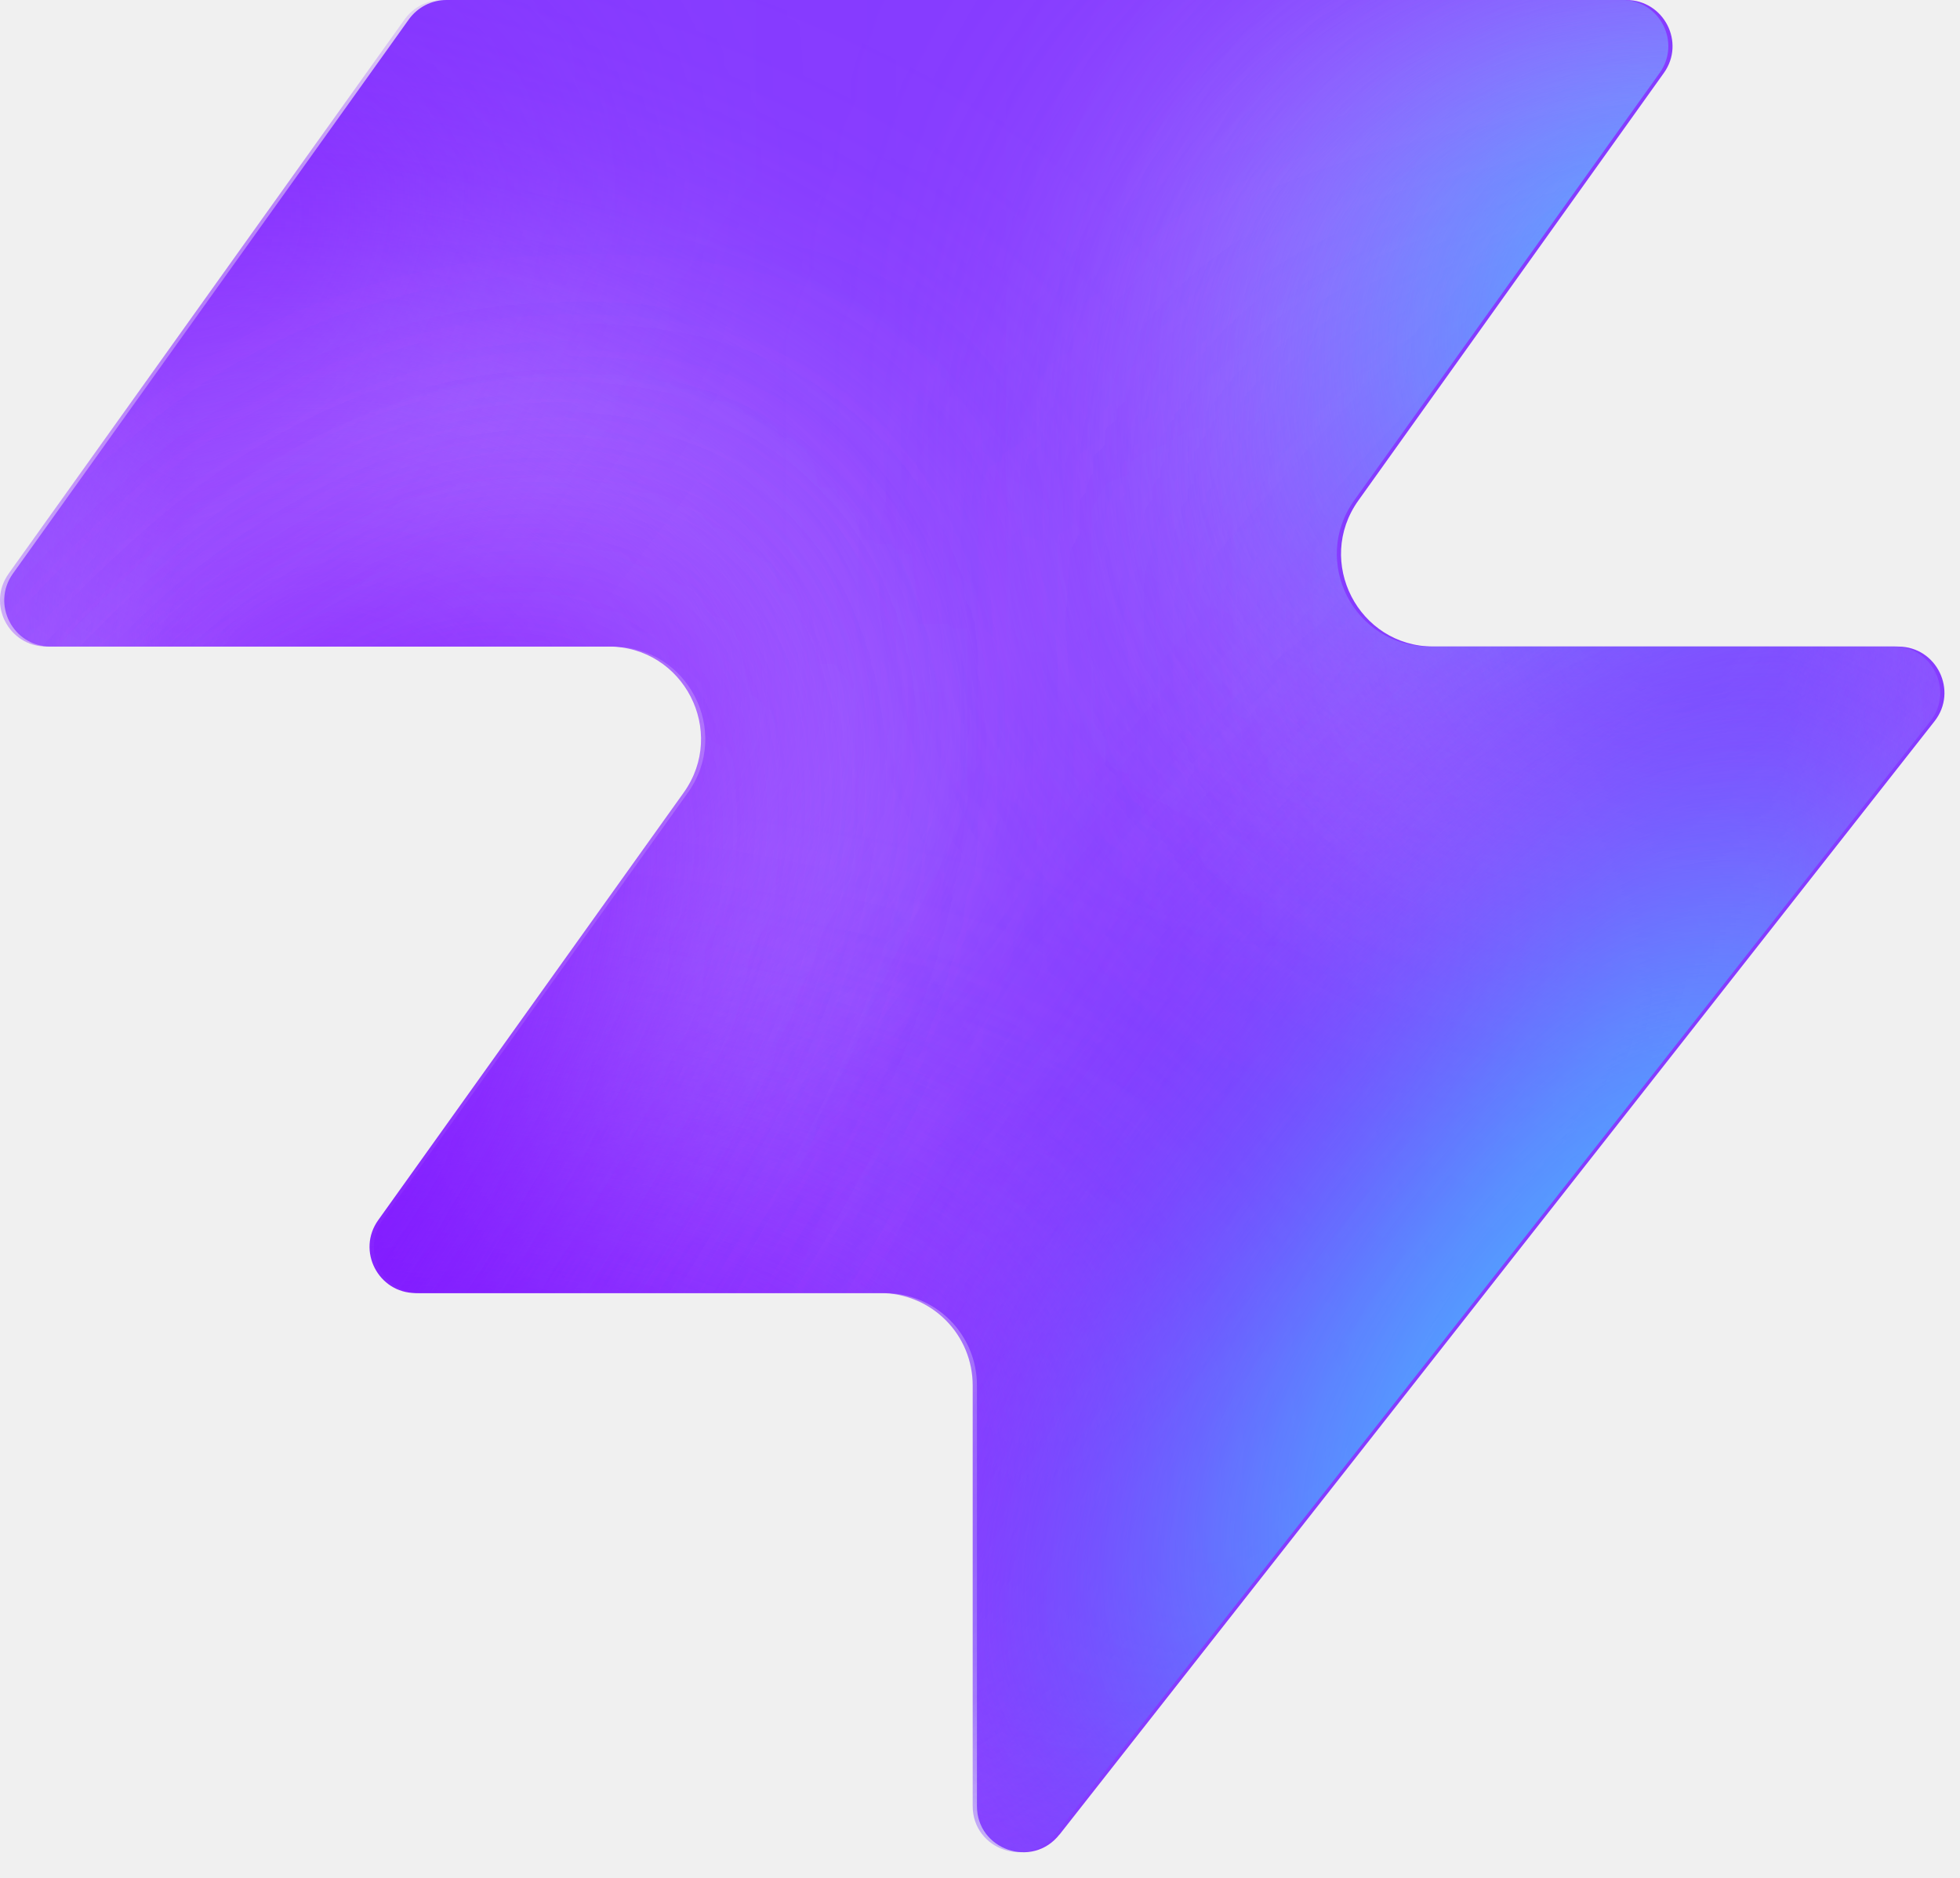
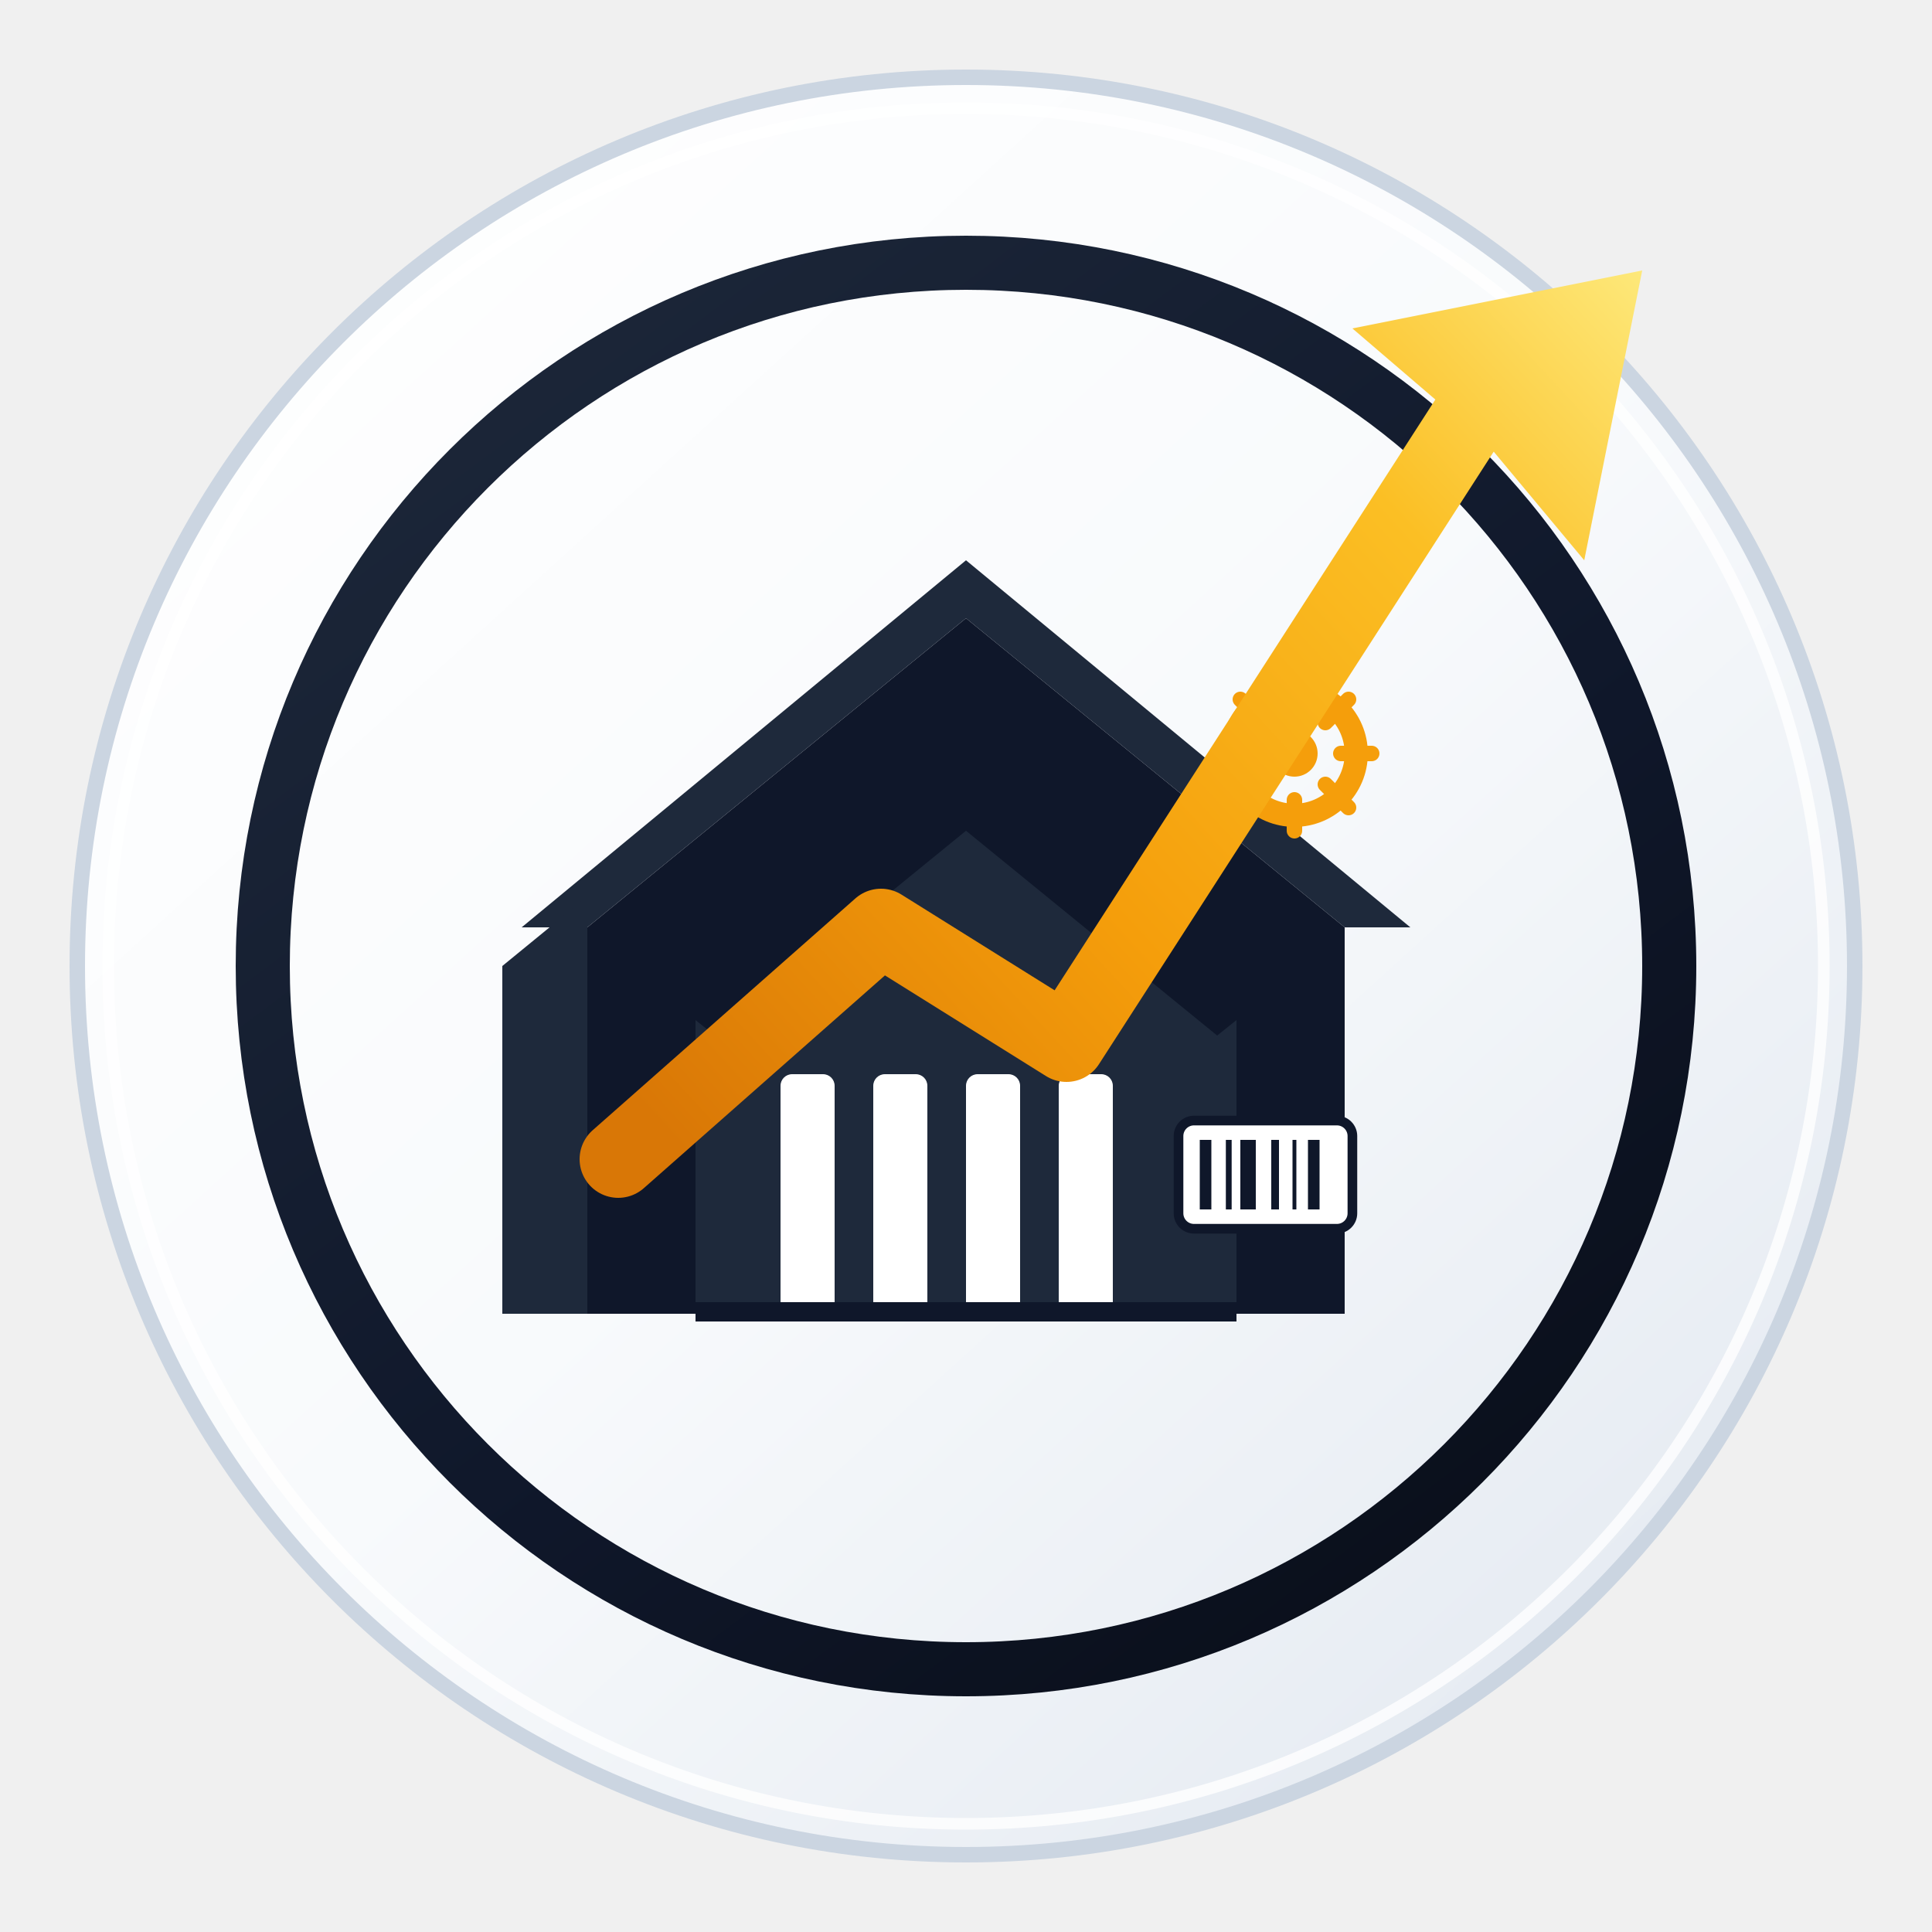
- <svg xmlns="http://www.w3.org/2000/svg" width="48" height="46" fill="none" viewBox="0 0 48 46">
-   <path fill="#863bff" d="M25.946 44.938c-.664.845-2.021.375-2.021-.698V33.937a2.26 2.26 0 0 0-2.262-2.262H10.287c-.92 0-1.456-1.04-.92-1.788l7.48-10.471c1.07-1.497 0-3.578-1.842-3.578H1.237c-.92 0-1.456-1.04-.92-1.788L10.013.474c.214-.297.556-.474.92-.474h28.894c.92 0 1.456 1.04.92 1.788l-7.48 10.471c-1.07 1.498 0 3.579 1.842 3.579h11.377c.943 0 1.473 1.088.89 1.83L25.947 44.94z" style="fill:#863bff;fill:color(display-p3 .525 .23 1);fill-opacity:1" />
-   <mask id="a" width="48" height="46" x="0" y="0" maskUnits="userSpaceOnUse" style="mask-type:alpha">
-     <path fill="#000" d="M25.842 44.938c-.664.844-2.021.375-2.021-.698V33.937a2.26 2.26 0 0 0-2.262-2.262H10.183c-.92 0-1.456-1.04-.92-1.788l7.48-10.471c1.07-1.498 0-3.579-1.842-3.579H1.133c-.92 0-1.456-1.04-.92-1.787L9.91.473c.214-.297.556-.474.92-.474h28.894c.92 0 1.456 1.04.92 1.788l-7.48 10.471c-1.07 1.498 0 3.578 1.842 3.578h11.377c.943 0 1.473 1.088.89 1.832L25.843 44.94z" style="fill:#000;fill-opacity:1" />
-   </mask>
-   <g mask="url(#a)">
-     <g filter="url(#b)">
-       <ellipse cx="5.508" cy="14.704" fill="#ede6ff" rx="5.508" ry="14.704" style="fill:#ede6ff;fill:color(display-p3 .927 .903 1);fill-opacity:1" transform="matrix(.00324 1 1 -.00324 -4.47 31.516)" />
+ <svg xmlns="http://www.w3.org/2000/svg" width="500" height="500" viewBox="0 0 500 500" fill="none">
+   <defs>
+     <linearGradient id="sws-gold-arrow" x1="160" y1="280" x2="420" y2="40" gradientUnits="userSpaceOnUse">
+       <stop offset="0%" stop-color="#d97706" />
+       <stop offset="35%" stop-color="#f59e0b" />
+       <stop offset="70%" stop-color="#fbbf24" />
+       <stop offset="100%" stop-color="#fef08a" />
+     </linearGradient>
+     <linearGradient id="sws-plate-bg" x1="50" y1="30" x2="450" y2="470" gradientUnits="userSpaceOnUse">
+       <stop offset="0%" stop-color="#ffffff" />
+       <stop offset="50%" stop-color="#f8fafc" />
+       <stop offset="100%" stop-color="#e2e8f0" />
+     </linearGradient>
+     <linearGradient id="sws-navy-stroke" x1="100" y1="50" x2="400" y2="450" gradientUnits="userSpaceOnUse">
+       <stop offset="0%" stop-color="#1e293b" />
+       <stop offset="60%" stop-color="#0f172a" />
+       <stop offset="100%" stop-color="#090d16" />
+     </linearGradient>
+   </defs>
+   <circle cx="250" cy="250" r="230" fill="url(#sws-plate-bg)" stroke="#cbd5e1" stroke-width="4" />
+   <circle cx="250" cy="250" r="222" fill="none" stroke="#ffffff" stroke-width="3" stroke-opacity="0.8" />
+   <circle cx="250" cy="250" r="182" fill="none" stroke="url(#sws-navy-stroke)" stroke-width="14" />
+   <g>
+     <path d="M 135 240 L 250 145 L 365 240 L 348 240 L 250 160 L 152 240 Z" fill="#1e293b" />
+     <path d="M 152 240 L 250 160 L 348 240 L 348 340 L 152 340 Z" fill="#0f172a" />
+     <path d="M 130 250 L 152 232 L 152 340 L 130 340 Z" fill="#1e293b" />
+     <path d="M 180 260 L 250 205 L 320 260 L 320 340 L 180 340 Z" fill="#1e293b" />
+     <polygon points="175,260 250,200 325,260 315,268 250,215 185,268" fill="#0f172a" />
+     <g fill="#ffffff">
+       <rect x="202" y="278" width="14" height="62" rx="3" />
+       <rect x="226" y="278" width="14" height="62" rx="3" />
+       <rect x="250" y="278" width="14" height="62" rx="3" />
+       <rect x="274" y="278" width="14" height="62" rx="3" />
    </g>
-     <g filter="url(#c)">
-       <ellipse cx="10.399" cy="29.851" fill="#ede6ff" rx="10.399" ry="29.851" style="fill:#ede6ff;fill:color(display-p3 .927 .903 1);fill-opacity:1" transform="matrix(.00324 1 1 -.00324 -39.328 7.883)" />
-     </g>
-     <g filter="url(#d)">
-       <ellipse cx="5.508" cy="30.487" fill="#7e14ff" rx="5.508" ry="30.487" style="fill:#7e14ff;fill:color(display-p3 .492 .077 1);fill-opacity:1" transform="rotate(89.814 -25.913 -14.639)scale(1 -1)" />
-     </g>
-     <g filter="url(#e)">
-       <ellipse cx="5.508" cy="30.599" fill="#7e14ff" rx="5.508" ry="30.599" style="fill:#7e14ff;fill:color(display-p3 .492 .077 1);fill-opacity:1" transform="rotate(89.814 -32.644 -3.334)scale(1 -1)" />
-     </g>
-     <g filter="url(#f)">
-       <ellipse cx="5.508" cy="30.599" fill="#7e14ff" rx="5.508" ry="30.599" style="fill:#7e14ff;fill:color(display-p3 .492 .077 1);fill-opacity:1" transform="matrix(.00324 1 1 -.00324 -34.34 30.47)" />
-     </g>
-     <g filter="url(#g)">
-       <ellipse cx="14.072" cy="22.078" fill="#ede6ff" rx="14.072" ry="22.078" style="fill:#ede6ff;fill:color(display-p3 .927 .903 1);fill-opacity:1" transform="rotate(93.35 24.506 48.493)scale(-1 1)" />
-     </g>
-     <g filter="url(#h)">
-       <ellipse cx="3.47" cy="21.501" fill="#7e14ff" rx="3.47" ry="21.501" style="fill:#7e14ff;fill:color(display-p3 .492 .077 1);fill-opacity:1" transform="rotate(89.009 28.708 47.59)scale(-1 1)" />
-     </g>
-     <g filter="url(#i)">
-       <ellipse cx="3.47" cy="21.501" fill="#7e14ff" rx="3.47" ry="21.501" style="fill:#7e14ff;fill:color(display-p3 .492 .077 1);fill-opacity:1" transform="rotate(89.009 28.708 47.59)scale(-1 1)" />
-     </g>
-     <g filter="url(#j)">
-       <ellipse cx=".387" cy="8.972" fill="#7e14ff" rx="4.407" ry="29.108" style="fill:#7e14ff;fill:color(display-p3 .492 .077 1);fill-opacity:1" transform="rotate(39.51 .387 8.972)" />
-     </g>
-     <g filter="url(#k)">
-       <ellipse cx="47.523" cy="-6.092" fill="#7e14ff" rx="4.407" ry="29.108" style="fill:#7e14ff;fill:color(display-p3 .492 .077 1);fill-opacity:1" transform="rotate(37.892 47.523 -6.092)" />
-     </g>
-     <g filter="url(#l)">
-       <ellipse cx="41.412" cy="6.333" fill="#47bfff" rx="5.971" ry="9.665" style="fill:#47bfff;fill:color(display-p3 .28 .748 1);fill-opacity:1" transform="rotate(37.892 41.412 6.333)" />
-     </g>
-     <g filter="url(#m)">
-       <ellipse cx="-1.879" cy="38.332" fill="#7e14ff" rx="4.407" ry="29.108" style="fill:#7e14ff;fill:color(display-p3 .492 .077 1);fill-opacity:1" transform="rotate(37.892 -1.88 38.332)" />
-     </g>
-     <g filter="url(#n)">
-       <ellipse cx="-1.879" cy="38.332" fill="#7e14ff" rx="4.407" ry="29.108" style="fill:#7e14ff;fill:color(display-p3 .492 .077 1);fill-opacity:1" transform="rotate(37.892 -1.88 38.332)" />
-     </g>
-     <g filter="url(#o)">
-       <ellipse cx="35.651" cy="29.907" fill="#7e14ff" rx="4.407" ry="29.108" style="fill:#7e14ff;fill:color(display-p3 .492 .077 1);fill-opacity:1" transform="rotate(37.892 35.651 29.907)" />
-     </g>
-     <g filter="url(#p)">
-       <ellipse cx="38.418" cy="32.4" fill="#47bfff" rx="5.971" ry="15.297" style="fill:#47bfff;fill:color(display-p3 .28 .748 1);fill-opacity:1" transform="rotate(37.892 38.418 32.4)" />
-     </g>
+     <rect x="180" y="337" width="140" height="5" fill="#0f172a" />
  </g>
-   <defs>
-     <filter id="b" width="60.045" height="41.654" x="-19.77" y="16.149" color-interpolation-filters="sRGB" filterUnits="userSpaceOnUse">
-       <feFlood flood-opacity="0" result="BackgroundImageFix" />
-       <feBlend in="SourceGraphic" in2="BackgroundImageFix" result="shape" />
-       <feGaussianBlur result="effect1_foregroundBlur_2002_17158" stdDeviation="7.659" />
-     </filter>
-     <filter id="c" width="90.34" height="51.437" x="-54.613" y="-7.533" color-interpolation-filters="sRGB" filterUnits="userSpaceOnUse">
-       <feFlood flood-opacity="0" result="BackgroundImageFix" />
-       <feBlend in="SourceGraphic" in2="BackgroundImageFix" result="shape" />
-       <feGaussianBlur result="effect1_foregroundBlur_2002_17158" stdDeviation="7.659" />
-     </filter>
-     <filter id="d" width="79.355" height="29.4" x="-49.64" y="2.03" color-interpolation-filters="sRGB" filterUnits="userSpaceOnUse">
-       <feFlood flood-opacity="0" result="BackgroundImageFix" />
-       <feBlend in="SourceGraphic" in2="BackgroundImageFix" result="shape" />
-       <feGaussianBlur result="effect1_foregroundBlur_2002_17158" stdDeviation="4.596" />
-     </filter>
-     <filter id="e" width="79.579" height="29.4" x="-45.045" y="20.029" color-interpolation-filters="sRGB" filterUnits="userSpaceOnUse">
-       <feFlood flood-opacity="0" result="BackgroundImageFix" />
-       <feBlend in="SourceGraphic" in2="BackgroundImageFix" result="shape" />
-       <feGaussianBlur result="effect1_foregroundBlur_2002_17158" stdDeviation="4.596" />
-     </filter>
-     <filter id="f" width="79.579" height="29.4" x="-43.513" y="21.178" color-interpolation-filters="sRGB" filterUnits="userSpaceOnUse">
-       <feFlood flood-opacity="0" result="BackgroundImageFix" />
-       <feBlend in="SourceGraphic" in2="BackgroundImageFix" result="shape" />
-       <feGaussianBlur result="effect1_foregroundBlur_2002_17158" stdDeviation="4.596" />
-     </filter>
-     <filter id="g" width="74.749" height="58.852" x="15.756" y="-17.901" color-interpolation-filters="sRGB" filterUnits="userSpaceOnUse">
-       <feFlood flood-opacity="0" result="BackgroundImageFix" />
-       <feBlend in="SourceGraphic" in2="BackgroundImageFix" result="shape" />
-       <feGaussianBlur result="effect1_foregroundBlur_2002_17158" stdDeviation="7.659" />
-     </filter>
-     <filter id="h" width="61.377" height="25.362" x="23.548" y="2.284" color-interpolation-filters="sRGB" filterUnits="userSpaceOnUse">
-       <feFlood flood-opacity="0" result="BackgroundImageFix" />
-       <feBlend in="SourceGraphic" in2="BackgroundImageFix" result="shape" />
-       <feGaussianBlur result="effect1_foregroundBlur_2002_17158" stdDeviation="4.596" />
-     </filter>
-     <filter id="i" width="61.377" height="25.362" x="23.548" y="2.284" color-interpolation-filters="sRGB" filterUnits="userSpaceOnUse">
-       <feFlood flood-opacity="0" result="BackgroundImageFix" />
-       <feBlend in="SourceGraphic" in2="BackgroundImageFix" result="shape" />
-       <feGaussianBlur result="effect1_foregroundBlur_2002_17158" stdDeviation="4.596" />
-     </filter>
-     <filter id="j" width="56.045" height="63.649" x="-27.636" y="-22.853" color-interpolation-filters="sRGB" filterUnits="userSpaceOnUse">
-       <feFlood flood-opacity="0" result="BackgroundImageFix" />
-       <feBlend in="SourceGraphic" in2="BackgroundImageFix" result="shape" />
-       <feGaussianBlur result="effect1_foregroundBlur_2002_17158" stdDeviation="4.596" />
-     </filter>
-     <filter id="k" width="54.814" height="64.646" x="20.116" y="-38.415" color-interpolation-filters="sRGB" filterUnits="userSpaceOnUse">
-       <feFlood flood-opacity="0" result="BackgroundImageFix" />
-       <feBlend in="SourceGraphic" in2="BackgroundImageFix" result="shape" />
-       <feGaussianBlur result="effect1_foregroundBlur_2002_17158" stdDeviation="4.596" />
-     </filter>
-     <filter id="l" width="33.541" height="35.313" x="24.641" y="-11.323" color-interpolation-filters="sRGB" filterUnits="userSpaceOnUse">
-       <feFlood flood-opacity="0" result="BackgroundImageFix" />
-       <feBlend in="SourceGraphic" in2="BackgroundImageFix" result="shape" />
-       <feGaussianBlur result="effect1_foregroundBlur_2002_17158" stdDeviation="4.596" />
-     </filter>
-     <filter id="m" width="54.814" height="64.646" x="-29.286" y="6.009" color-interpolation-filters="sRGB" filterUnits="userSpaceOnUse">
-       <feFlood flood-opacity="0" result="BackgroundImageFix" />
-       <feBlend in="SourceGraphic" in2="BackgroundImageFix" result="shape" />
-       <feGaussianBlur result="effect1_foregroundBlur_2002_17158" stdDeviation="4.596" />
-     </filter>
-     <filter id="n" width="54.814" height="64.646" x="-29.286" y="6.009" color-interpolation-filters="sRGB" filterUnits="userSpaceOnUse">
-       <feFlood flood-opacity="0" result="BackgroundImageFix" />
-       <feBlend in="SourceGraphic" in2="BackgroundImageFix" result="shape" />
-       <feGaussianBlur result="effect1_foregroundBlur_2002_17158" stdDeviation="4.596" />
-     </filter>
-     <filter id="o" width="54.814" height="64.646" x="8.244" y="-2.416" color-interpolation-filters="sRGB" filterUnits="userSpaceOnUse">
-       <feFlood flood-opacity="0" result="BackgroundImageFix" />
-       <feBlend in="SourceGraphic" in2="BackgroundImageFix" result="shape" />
-       <feGaussianBlur result="effect1_foregroundBlur_2002_17158" stdDeviation="4.596" />
-     </filter>
-     <filter id="p" width="39.409" height="43.623" x="18.713" y="10.588" color-interpolation-filters="sRGB" filterUnits="userSpaceOnUse">
-       <feFlood flood-opacity="0" result="BackgroundImageFix" />
-       <feBlend in="SourceGraphic" in2="BackgroundImageFix" result="shape" />
-       <feGaussianBlur result="effect1_foregroundBlur_2002_17158" stdDeviation="4.596" />
-     </filter>
-   </defs>
+   <g transform="translate(315, 175)">
+     <circle cx="20" cy="20" r="16" fill="none" stroke="#f59e0b" stroke-width="6" />
+     <path d="M20 0 v8 M20 32 v8 M0 20 h8 M32 20 h8 M6 6 l6 6 M28 28 l6 6 M6 34 l6 -6 M28 12 l6 -6" stroke="#f59e0b" stroke-width="4" stroke-linecap="round" />
+     <circle cx="20" cy="20" r="6" fill="#f59e0b" />
+   </g>
+   <g transform="translate(305, 290)">
+     <rect x="0" y="0" width="45" height="28" rx="4" fill="#ffffff" stroke="#0f172a" stroke-width="2.5" />
+     <line x1="7" y1="5" x2="7" y2="23" stroke="#0f172a" stroke-width="3" />
+     <line x1="13" y1="5" x2="13" y2="23" stroke="#0f172a" stroke-width="1.5" />
+     <line x1="18" y1="5" x2="18" y2="23" stroke="#0f172a" stroke-width="4" />
+     <line x1="25" y1="5" x2="25" y2="23" stroke="#0f172a" stroke-width="2" />
+     <line x1="30" y1="5" x2="30" y2="23" stroke="#0f172a" stroke-width="1" />
+     <line x1="35" y1="5" x2="35" y2="23" stroke="#0f172a" stroke-width="3" />
+   </g>
+   <g>
+     <path d="M 160 300 L 228 240 L 276 270 L 392 90" fill="none" stroke="url(#sws-gold-arrow)" stroke-width="20" stroke-linecap="round" stroke-linejoin="round" />
+     <polygon points="350,85 425,70 410,145 385,115" fill="url(#sws-gold-arrow)" />
+   </g>
</svg>
